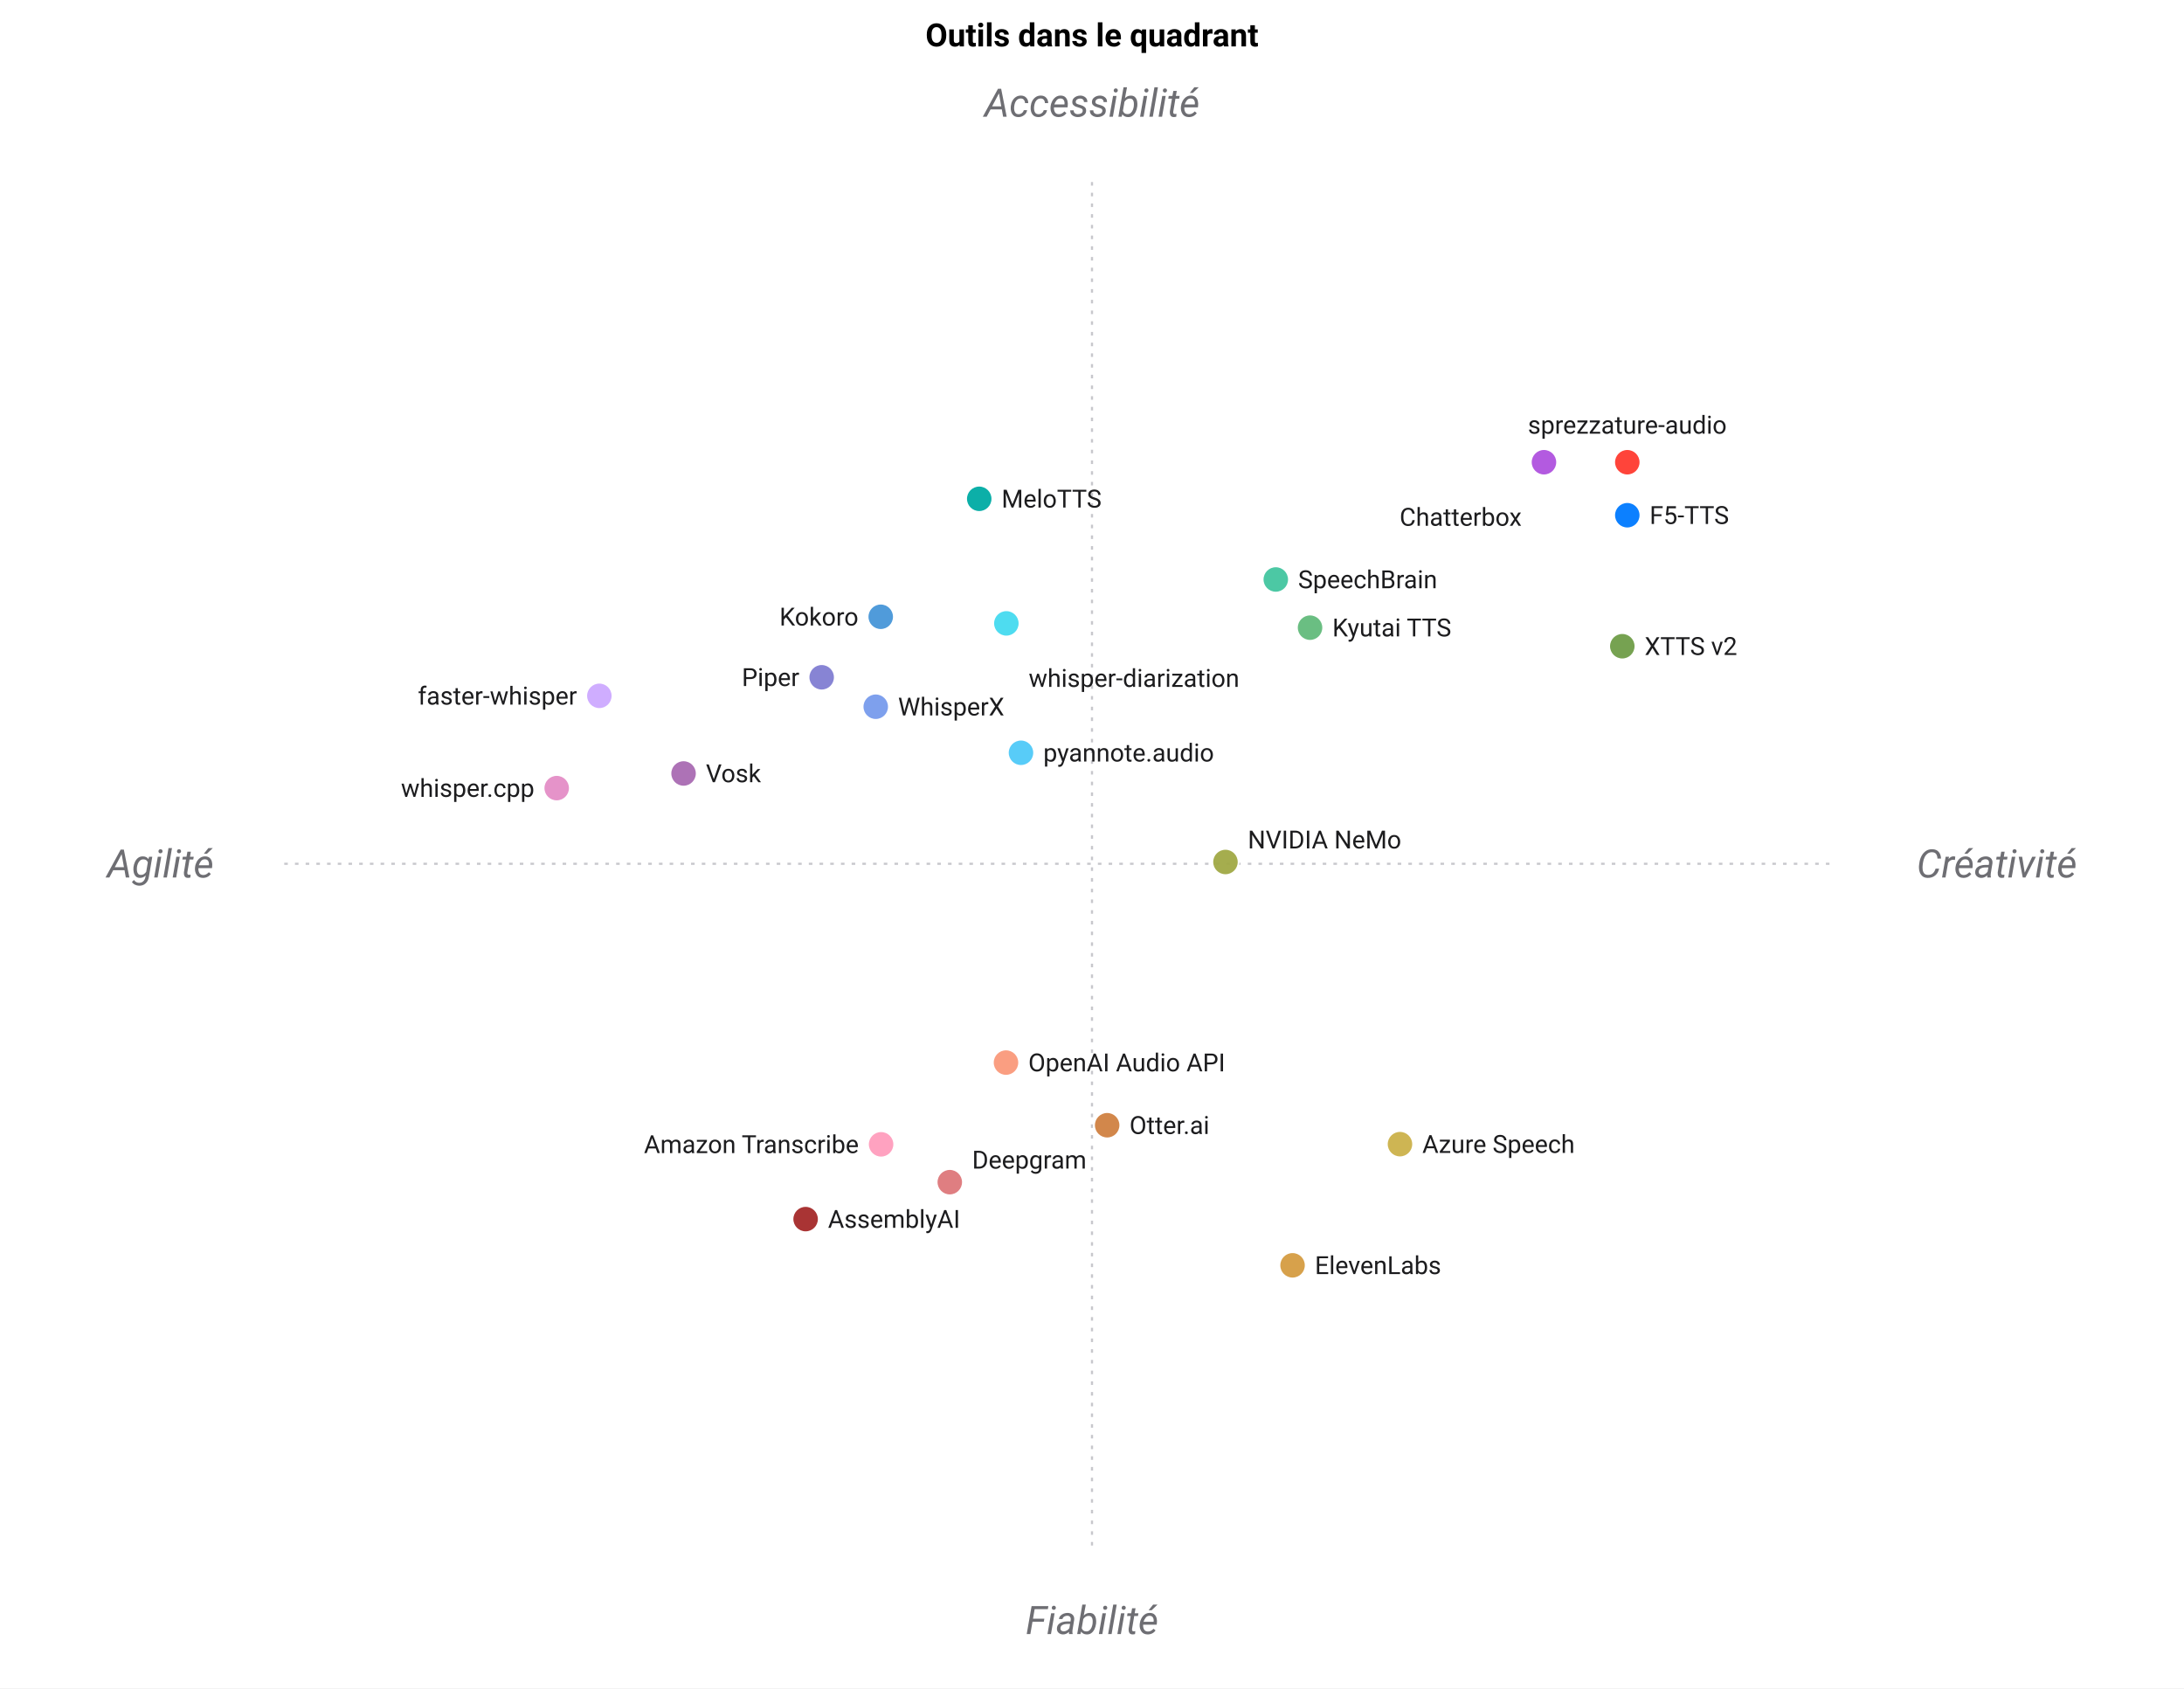
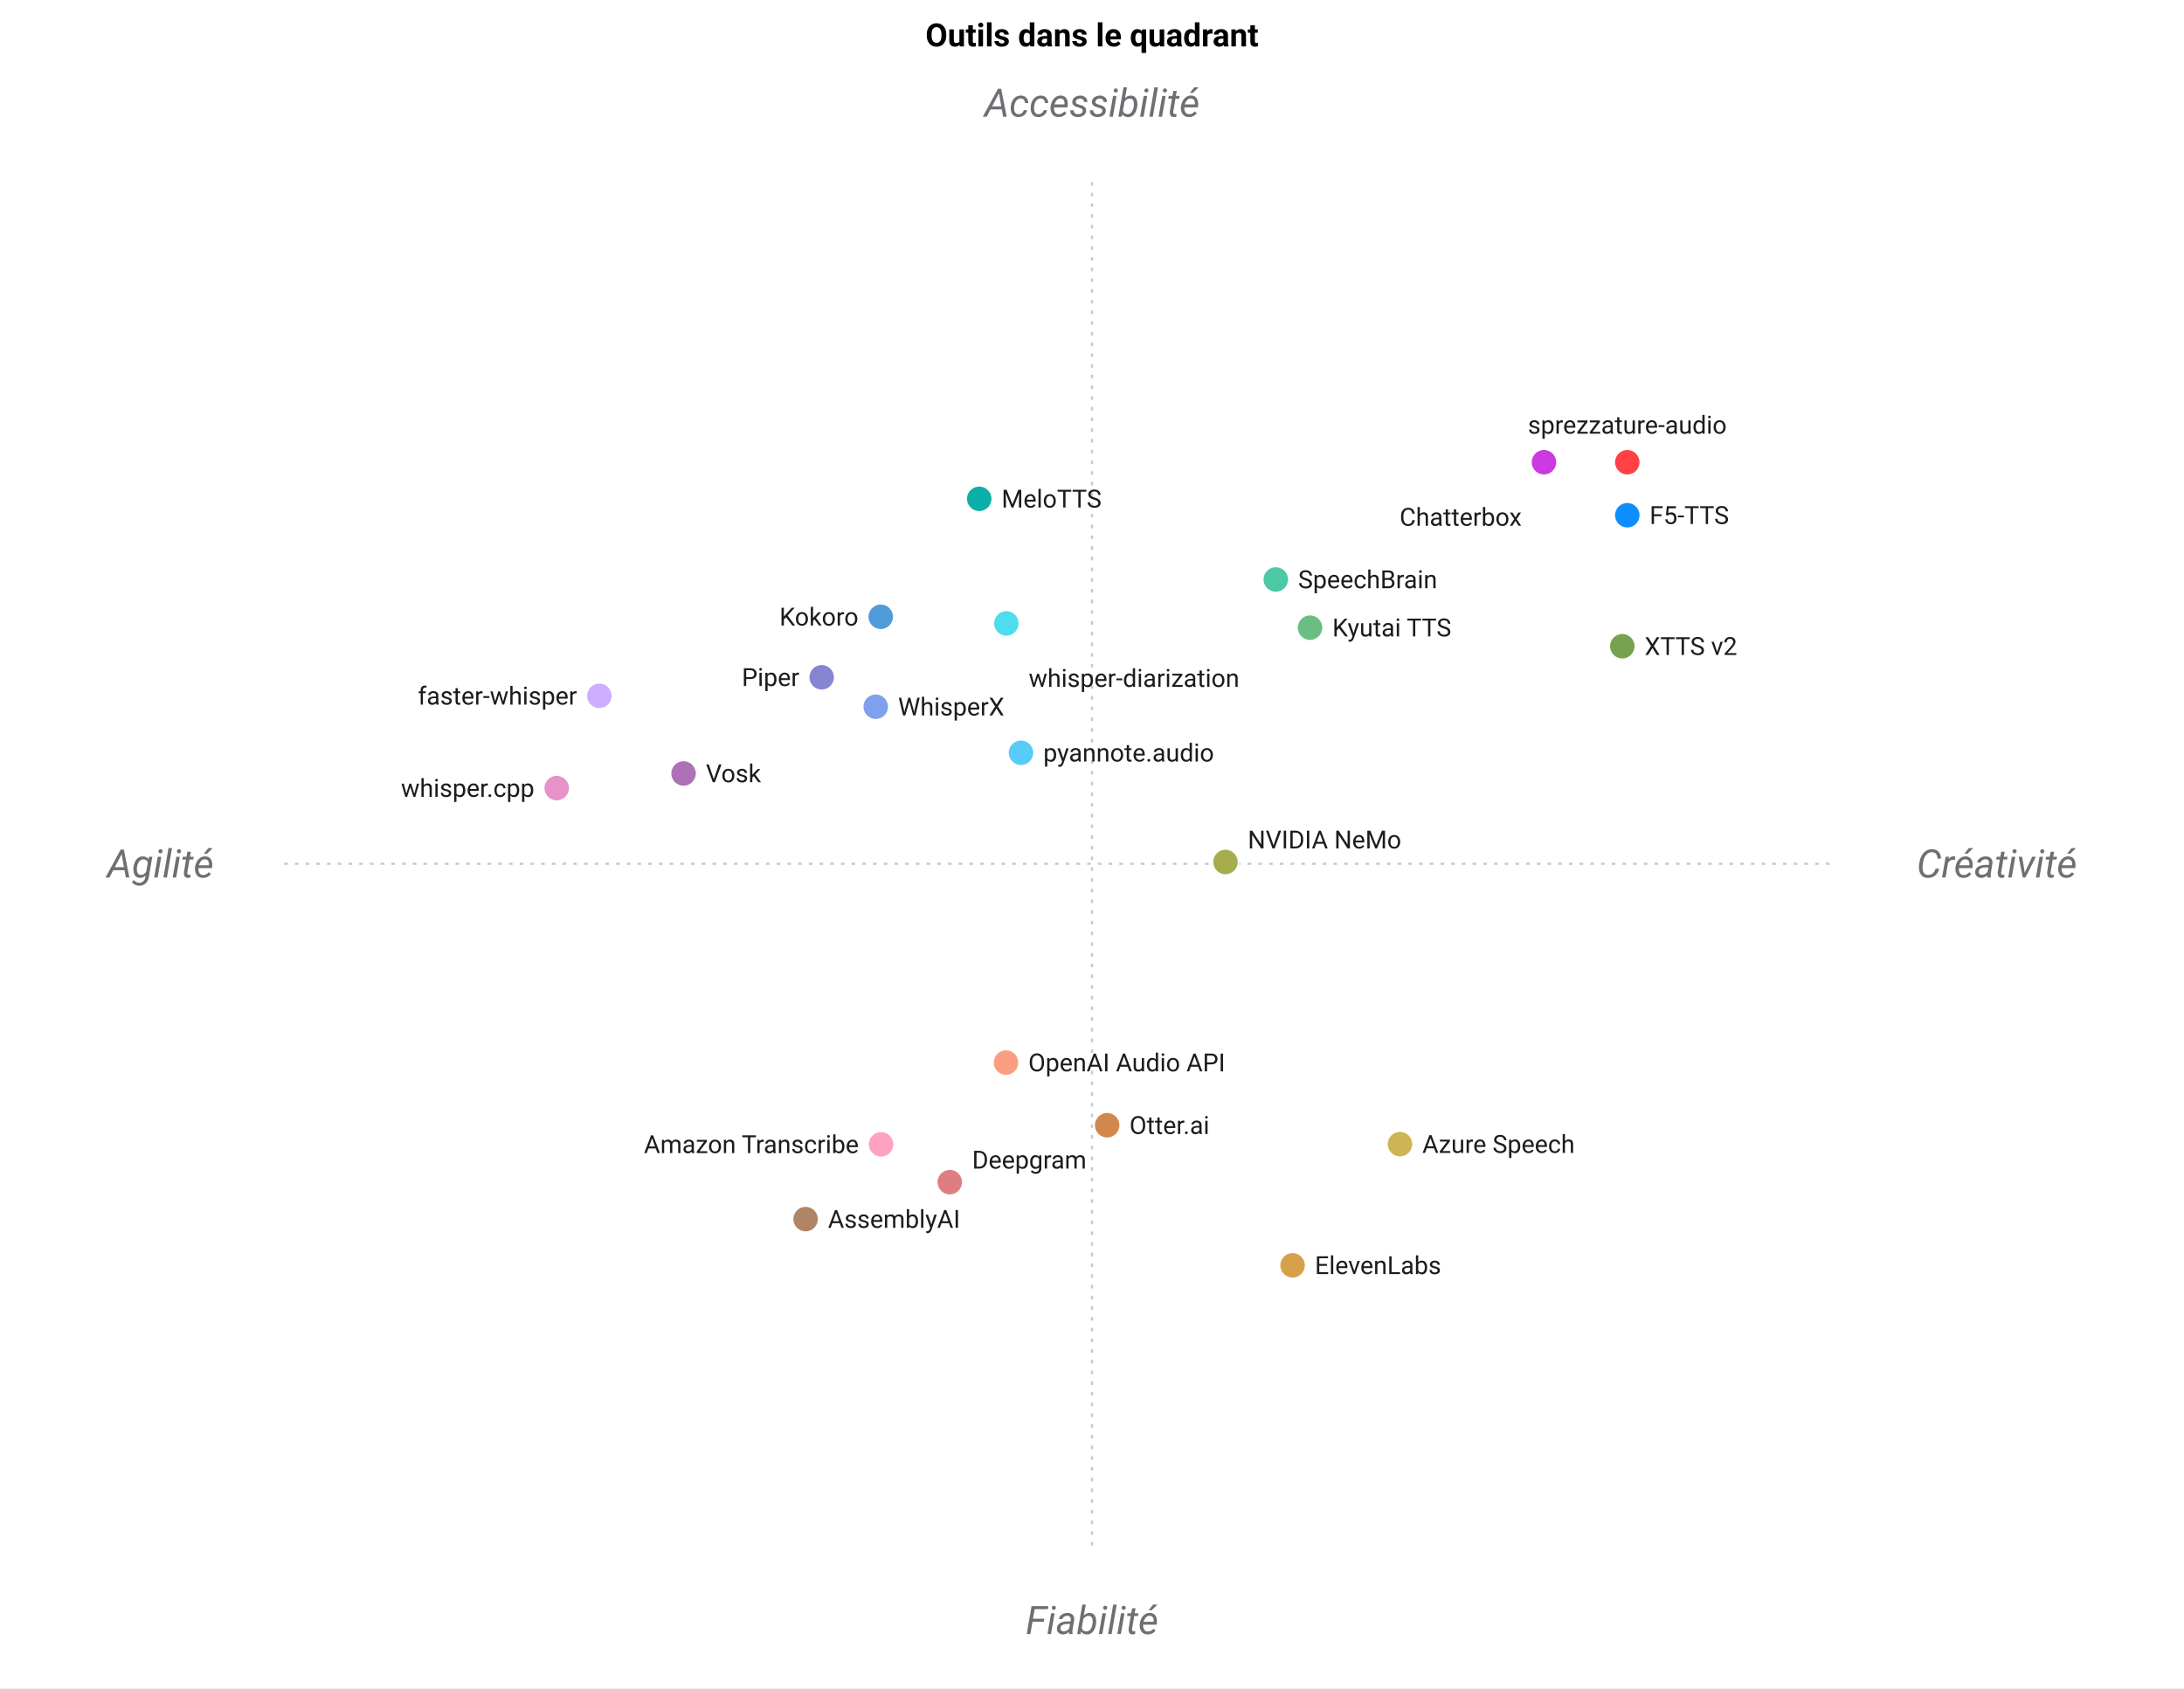
<svg xmlns="http://www.w3.org/2000/svg" width="1224" height="946" viewBox="0 0 1224 946" role="img" aria-labelledby="sp-title sp-desc" font-family="Roboto, -apple-system, Helvetica, Arial, sans-serif">
  <rect width="1224" height="946" fill="#FFFFFF" />
  <style>.sp-dot{cursor:pointer}.sp-dot:hover circle,.sp-dot:focus circle{stroke-width:2.4}.sp-dot:hover,.sp-dot:focus{filter:brightness(1.08);outline:none}</style>
  <line x1="159.3" y1="484.0" x2="1026.4" y2="484.0" stroke="#C7C7CC" stroke-width="1.2" stroke-dasharray="2,4" />
  <line x1="612.0" y1="866.0" x2="612.0" y2="102.0" stroke="#C7C7CC" stroke-width="1.2" stroke-dasharray="2,4" />
  <text data-pole="right" x="1164.0" y="491.7" font-size="22" font-style="italic" fill="#6E6E73" text-anchor="end">Créativité</text>
  <text data-pole="left" x="60.0" y="491.7" font-size="22" font-style="italic" fill="#6E6E73" text-anchor="start">Agilité</text>
  <text data-pole="top" x="612.0" y="65.4" font-size="22" font-style="italic" fill="#6E6E73" text-anchor="middle">Accessibilité</text>
  <text data-pole="bottom" x="612.0" y="915.6" font-size="22" font-style="italic" fill="#6E6E73" text-anchor="middle">Fiabilité</text>
  <g class="sp-dot" tabindex="0" role="img" aria-label="Outils: sprezzature-audio Local et hors ligne: 5 Gratuit ou open source: 5 Licence permissive pour un usage commercial: 4 Qualité de la reconnaissance: 4 Segmentation par locuteur: 3 Identification nommée du locuteur: 5 Synthèse vocale: 4 Clonage de voix: 3 Piste minutée produite: 5 Couverture multilingue: 4 Installation légère sans torch: 1 Vitesse sur une machine ordinaire: 4 Traitement en flux temps réel: 1 Maturité et écosystème: 1 Support commercial: 1">
-     <circle cx="912.0" cy="259.0" r="7.36" fill="#FF3B30" stroke="white" stroke-width="1" opacity="0.95" />
+     <circle cx="912.0" cy="259.0" r="7.36" fill="#FF383C" stroke="white" stroke-width="1" opacity="0.95" />
  </g>
  <text x="912.0" y="243.0" font-size="14" fill="#1C1C1E" text-anchor="middle">sprezzature-audio</text>
  <g class="sp-dot" tabindex="0" role="img" aria-label="Outils: whisper.cpp Local et hors ligne: 5 Gratuit ou open source: 5 Licence permissive pour un usage commercial: 5 Qualité de la reconnaissance: 4 Segmentation par locuteur: 2 Identification nommée du locuteur: 1 Synthèse vocale: 1 Clonage de voix: 1 Piste minutée produite: 4 Couverture multilingue: 5 Installation légère sans torch: 5 Vitesse sur une machine ordinaire: 5 Traitement en flux temps réel: 3 Maturité et écosystème: 5 Support commercial: 2">
    <circle cx="312.0" cy="441.6" r="7.36" fill="#E48EC6" stroke="white" stroke-width="1" opacity="0.95" />
  </g>
  <text x="299.5" y="446.5" font-size="14" fill="#1C1C1E" text-anchor="end">whisper.cpp</text>
  <g class="sp-dot" tabindex="0" role="img" aria-label="Outils: faster-whisper Local et hors ligne: 5 Gratuit ou open source: 5 Licence permissive pour un usage commercial: 5 Qualité de la reconnaissance: 4 Segmentation par locuteur: 1 Identification nommée du locuteur: 1 Synthèse vocale: 1 Clonage de voix: 1 Piste minutée produite: 2 Couverture multilingue: 5 Installation légère sans torch: 4 Vitesse sur une machine ordinaire: 5 Traitement en flux temps réel: 2 Maturité et écosystème: 5 Support commercial: 2">
    <circle cx="335.9" cy="389.9" r="7.36" fill="#CDA9FF" stroke="white" stroke-width="1" opacity="0.95" />
  </g>
  <text x="323.4" y="394.8" font-size="14" fill="#1C1C1E" text-anchor="end">faster-whisper</text>
  <g class="sp-dot" tabindex="0" role="img" aria-label="Outils: WhisperX Local et hors ligne: 5 Gratuit ou open source: 5 Licence permissive pour un usage commercial: 3 Qualité de la reconnaissance: 4 Segmentation par locuteur: 4 Identification nommée du locuteur: 1 Synthèse vocale: 1 Clonage de voix: 1 Piste minutée produite: 4 Couverture multilingue: 4 Installation légère sans torch: 2 Vitesse sur une machine ordinaire: 4 Traitement en flux temps réel: 1 Maturité et écosystème: 4 Support commercial: 1">
    <circle cx="490.8" cy="396.0" r="7.36" fill="#789BEC" stroke="white" stroke-width="1" opacity="0.95" />
  </g>
  <text x="503.3" y="400.9" font-size="14" fill="#1C1C1E" text-anchor="start">WhisperX</text>
  <g class="sp-dot" tabindex="0" role="img" aria-label="Outils: whisper-diarization Local et hors ligne: 5 Gratuit ou open source: 5 Licence permissive pour un usage commercial: 4 Qualité de la reconnaissance: 4 Segmentation par locuteur: 4 Identification nommée du locuteur: 1 Synthèse vocale: 1 Clonage de voix: 1 Piste minutée produite: 4 Couverture multilingue: 3 Installation légère sans torch: 1 Vitesse sur une machine ordinaire: 3 Traitement en flux temps réel: 1 Maturité et écosystème: 3 Support commercial: 1">
    <circle cx="564.0" cy="349.3" r="7.36" fill="#45DAEF" stroke="white" stroke-width="1" opacity="0.95" />
  </g>
  <text x="576.5" y="384.9" font-size="14" fill="#1C1C1E" text-anchor="start">whisper-diarization</text>
  <g class="sp-dot" tabindex="0" role="img" aria-label="Outils: pyannote.audio Local et hors ligne: 5 Gratuit ou open source: 5 Licence permissive pour un usage commercial: 3 Qualité de la reconnaissance: 1 Segmentation par locuteur: 5 Identification nommée du locuteur: 3 Synthèse vocale: 1 Clonage de voix: 1 Piste minutée produite: 2 Couverture multilingue: 5 Installation légère sans torch: 2 Vitesse sur une machine ordinaire: 3 Traitement en flux temps réel: 2 Maturité et écosystème: 5 Support commercial: 4">
    <circle cx="572.2" cy="421.8" r="7.36" fill="#50C9F8" stroke="white" stroke-width="1" opacity="0.95" />
  </g>
  <text x="584.7" y="426.7" font-size="14" fill="#1C1C1E" text-anchor="start">pyannote.audio</text>
  <g class="sp-dot" tabindex="0" role="img" aria-label="Outils: NVIDIA NeMo Local et hors ligne: 5 Gratuit ou open source: 5 Licence permissive pour un usage commercial: 5 Qualité de la reconnaissance: 5 Segmentation par locuteur: 5 Identification nommée du locuteur: 4 Synthèse vocale: 4 Clonage de voix: 3 Piste minutée produite: 2 Couverture multilingue: 4 Installation légère sans torch: 1 Vitesse sur une machine ordinaire: 4 Traitement en flux temps réel: 4 Maturité et écosystème: 5 Support commercial: 5">
    <circle cx="686.8" cy="483.0" r="7.36" fill="#A1A945" stroke="white" stroke-width="1" opacity="0.95" />
  </g>
  <text x="699.3" y="475.4" font-size="14" fill="#1C1C1E" text-anchor="start">NVIDIA NeMo</text>
  <g class="sp-dot" tabindex="0" role="img" aria-label="Outils: SpeechBrain Local et hors ligne: 5 Gratuit ou open source: 5 Licence permissive pour un usage commercial: 5 Qualité de la reconnaissance: 3 Segmentation par locuteur: 3 Identification nommée du locuteur: 4 Synthèse vocale: 3 Clonage de voix: 2 Piste minutée produite: 1 Couverture multilingue: 3 Installation légère sans torch: 2 Vitesse sur une machine ordinaire: 2 Traitement en flux temps réel: 2 Maturité et écosystème: 4 Support commercial: 1">
    <circle cx="715.0" cy="324.7" r="7.36" fill="#43C5A0" stroke="white" stroke-width="1" opacity="0.95" />
  </g>
  <text x="727.5" y="329.6" font-size="14" fill="#1C1C1E" text-anchor="start">SpeechBrain</text>
  <g class="sp-dot" tabindex="0" role="img" aria-label="Outils: Vosk Local et hors ligne: 5 Gratuit ou open source: 5 Licence permissive pour un usage commercial: 5 Qualité de la reconnaissance: 2 Segmentation par locuteur: 2 Identification nommée du locuteur: 2 Synthèse vocale: 1 Clonage de voix: 1 Piste minutée produite: 3 Couverture multilingue: 4 Installation légère sans torch: 5 Vitesse sur une machine ordinaire: 5 Traitement en flux temps réel: 5 Maturité et écosystème: 4 Support commercial: 3">
    <circle cx="383.1" cy="433.4" r="7.36" fill="#A96BB2" stroke="white" stroke-width="1" opacity="0.95" />
  </g>
  <text x="395.6" y="438.3" font-size="14" fill="#1C1C1E" text-anchor="start">Vosk</text>
  <g class="sp-dot" tabindex="0" role="img" aria-label="Outils: Kokoro Local et hors ligne: 5 Gratuit ou open source: 5 Licence permissive pour un usage commercial: 5 Qualité de la reconnaissance: 1 Segmentation par locuteur: 1 Identification nommée du locuteur: 1 Synthèse vocale: 5 Clonage de voix: 1 Piste minutée produite: 2 Couverture multilingue: 3 Installation légère sans torch: 5 Vitesse sur une machine ordinaire: 5 Traitement en flux temps réel: 3 Maturité et écosystème: 4 Support commercial: 1">
    <circle cx="493.6" cy="345.6" r="7.36" fill="#4796D8" stroke="white" stroke-width="1" opacity="0.95" />
  </g>
  <text x="481.1" y="350.5" font-size="14" fill="#1C1C1E" text-anchor="end">Kokoro</text>
  <g class="sp-dot" tabindex="0" role="img" aria-label="Outils: Piper Local et hors ligne: 5 Gratuit ou open source: 5 Licence permissive pour un usage commercial: 3 Qualité de la reconnaissance: 1 Segmentation par locuteur: 1 Identification nommée du locuteur: 1 Synthèse vocale: 3 Clonage de voix: 1 Piste minutée produite: 1 Couverture multilingue: 5 Installation légère sans torch: 5 Vitesse sur une machine ordinaire: 5 Traitement en flux temps réel: 4 Maturité et écosystème: 4 Support commercial: 1">
    <circle cx="460.5" cy="379.5" r="7.36" fill="#817ED2" stroke="white" stroke-width="1" opacity="0.95" />
  </g>
  <text x="448.0" y="384.4" font-size="14" fill="#1C1C1E" text-anchor="end">Piper</text>
  <g class="sp-dot" tabindex="0" role="img" aria-label="Outils: Chatterbox Local et hors ligne: 5 Gratuit ou open source: 5 Licence permissive pour un usage commercial: 5 Qualité de la reconnaissance: 1 Segmentation par locuteur: 1 Identification nommée du locuteur: 1 Synthèse vocale: 5 Clonage de voix: 5 Piste minutée produite: 1 Couverture multilingue: 4 Installation légère sans torch: 1 Vitesse sur une machine ordinaire: 2 Traitement en flux temps réel: 2 Maturité et écosystème: 3 Support commercial: 1">
-     <circle cx="865.3" cy="259.0" r="7.36" fill="#AF52DE" stroke="white" stroke-width="1" opacity="0.95" />
+     <circle cx="865.3" cy="259.0" r="7.36" fill="#CB30E0" stroke="white" stroke-width="1" opacity="0.95" />
  </g>
  <text x="852.8" y="294.6" font-size="14" fill="#1C1C1E" text-anchor="end">Chatterbox</text>
  <g class="sp-dot" tabindex="0" role="img" aria-label="Outils: XTTS v2 Local et hors ligne: 5 Gratuit ou open source: 3 Licence permissive pour un usage commercial: 1 Qualité de la reconnaissance: 1 Segmentation par locuteur: 1 Identification nommée du locuteur: 1 Synthèse vocale: 4 Clonage de voix: 5 Piste minutée produite: 1 Couverture multilingue: 5 Installation légère sans torch: 1 Vitesse sur une machine ordinaire: 2 Traitement en flux temps réel: 3 Maturité et écosystème: 4 Support commercial: 1">
    <circle cx="909.2" cy="362.1" r="7.36" fill="#6F9D48" stroke="white" stroke-width="1" opacity="0.95" />
  </g>
  <text x="921.7" y="367.0" font-size="14" fill="#1C1C1E" text-anchor="start">XTTS v2</text>
  <g class="sp-dot" tabindex="0" role="img" aria-label="Outils: F5-TTS Local et hors ligne: 5 Gratuit ou open source: 5 Licence permissive pour un usage commercial: 2 Qualité de la reconnaissance: 1 Segmentation par locuteur: 1 Identification nommée du locuteur: 1 Synthèse vocale: 4 Clonage de voix: 5 Piste minutée produite: 1 Couverture multilingue: 3 Installation légère sans torch: 1 Vitesse sur une machine ordinaire: 2 Traitement en flux temps réel: 2 Maturité et écosystème: 3 Support commercial: 1">
-     <circle cx="912.0" cy="288.7" r="7.36" fill="#007AFF" stroke="white" stroke-width="1" opacity="0.95" />
+     <circle cx="912.0" cy="288.7" r="7.36" fill="#0088FF" stroke="white" stroke-width="1" opacity="0.95" />
  </g>
  <text x="924.5" y="293.6" font-size="14" fill="#1C1C1E" text-anchor="start">F5-TTS</text>
  <g class="sp-dot" tabindex="0" role="img" aria-label="Outils: Kyutai TTS Local et hors ligne: 5 Gratuit ou open source: 5 Licence permissive pour un usage commercial: 3 Qualité de la reconnaissance: 1 Segmentation par locuteur: 1 Identification nommée du locuteur: 1 Synthèse vocale: 4 Clonage de voix: 3 Piste minutée produite: 4 Couverture multilingue: 2 Installation légère sans torch: 2 Vitesse sur une machine ordinaire: 4 Traitement en flux temps réel: 5 Maturité et écosystème: 2 Support commercial: 1">
    <circle cx="734.2" cy="351.7" r="7.36" fill="#63BB7C" stroke="white" stroke-width="1" opacity="0.95" />
  </g>
  <text x="746.7" y="356.6" font-size="14" fill="#1C1C1E" text-anchor="start">Kyutai TTS</text>
  <g class="sp-dot" tabindex="0" role="img" aria-label="Outils: MeloTTS Local et hors ligne: 5 Gratuit ou open source: 5 Licence permissive pour un usage commercial: 5 Qualité de la reconnaissance: 1 Segmentation par locuteur: 1 Identification nommée du locuteur: 1 Synthèse vocale: 3 Clonage de voix: 1 Piste minutée produite: 1 Couverture multilingue: 4 Installation légère sans torch: 2 Vitesse sur une machine ordinaire: 4 Traitement en flux temps réel: 2 Maturité et écosystème: 3 Support commercial: 1">
    <circle cx="548.8" cy="279.5" r="7.36" fill="#00ABA4" stroke="white" stroke-width="1" opacity="0.95" />
  </g>
  <text x="561.3" y="284.4" font-size="14" fill="#1C1C1E" text-anchor="start">MeloTTS</text>
  <g class="sp-dot" tabindex="0" role="img" aria-label="Outils: ElevenLabs Local et hors ligne: 1 Gratuit ou open source: 1 Licence permissive pour un usage commercial: 2 Qualité de la reconnaissance: 5 Segmentation par locuteur: 5 Identification nommée du locuteur: 2 Synthèse vocale: 5 Clonage de voix: 5 Piste minutée produite: 5 Couverture multilingue: 5 Installation légère sans torch: 5 Vitesse sur une machine ordinaire: 5 Traitement en flux temps réel: 5 Maturité et écosystème: 5 Support commercial: 5">
    <circle cx="724.4" cy="709.0" r="7.36" fill="#D59C42" stroke="white" stroke-width="1" opacity="0.95" />
  </g>
  <text x="736.9" y="713.9" font-size="14" fill="#1C1C1E" text-anchor="start">ElevenLabs</text>
  <g class="sp-dot" tabindex="0" role="img" aria-label="Outils: Deepgram Local et hors ligne: 2 Gratuit ou open source: 1 Licence permissive pour un usage commercial: 2 Qualité de la reconnaissance: 5 Segmentation par locuteur: 4 Identification nommée du locuteur: 1 Synthèse vocale: 4 Clonage de voix: 1 Piste minutée produite: 4 Couverture multilingue: 4 Installation légère sans torch: 5 Vitesse sur une machine ordinaire: 5 Traitement en flux temps réel: 5 Maturité et écosystème: 5 Support commercial: 5">
    <circle cx="532.3" cy="662.4" r="7.36" fill="#DD787B" stroke="white" stroke-width="1" opacity="0.95" />
  </g>
  <text x="544.8" y="654.8" font-size="14" fill="#1C1C1E" text-anchor="start">Deepgram</text>
  <g class="sp-dot" tabindex="0" role="img" aria-label="Outils: AssemblyAI Local et hors ligne: 1 Gratuit ou open source: 1 Licence permissive pour un usage commercial: 2 Qualité de la reconnaissance: 5 Segmentation par locuteur: 5 Identification nommée du locuteur: 1 Synthèse vocale: 1 Clonage de voix: 1 Piste minutée produite: 4 Couverture multilingue: 4 Installation légère sans torch: 5 Vitesse sur une machine ordinaire: 5 Traitement en flux temps réel: 5 Maturité et écosystème: 5 Support commercial: 5">
-     <circle cx="451.5" cy="683.1" r="7.36" fill="#A52A2A" stroke="white" stroke-width="1" opacity="0.95" />
+     <circle cx="451.5" cy="683.1" r="7.36" fill="#AC7F5E" stroke="white" stroke-width="1" opacity="0.95" />
  </g>
  <text x="464.0" y="688.0" font-size="14" fill="#1C1C1E" text-anchor="start">AssemblyAI</text>
  <g class="sp-dot" tabindex="0" role="img" aria-label="Outils: Azure Speech Local et hors ligne: 3 Gratuit ou open source: 1 Licence permissive pour un usage commercial: 2 Qualité de la reconnaissance: 4 Segmentation par locuteur: 4 Identification nommée du locuteur: 4 Synthèse vocale: 5 Clonage de voix: 4 Piste minutée produite: 4 Couverture multilingue: 5 Installation légère sans torch: 4 Vitesse sur une machine ordinaire: 4 Traitement en flux temps réel: 5 Maturité et écosystème: 5 Support commercial: 5">
    <circle cx="784.6" cy="641.1" r="7.36" fill="#CCB14A" stroke="white" stroke-width="1" opacity="0.95" />
  </g>
  <text x="797.1" y="646.0" font-size="14" fill="#1C1C1E" text-anchor="start">Azure Speech</text>
  <g class="sp-dot" tabindex="0" role="img" aria-label="Outils: Amazon Transcribe Local et hors ligne: 1 Gratuit ou open source: 1 Licence permissive pour un usage commercial: 2 Qualité de la reconnaissance: 4 Segmentation par locuteur: 4 Identification nommée du locuteur: 1 Synthèse vocale: 1 Clonage de voix: 1 Piste minutée produite: 4 Couverture multilingue: 4 Installation légère sans torch: 5 Vitesse sur une machine ordinaire: 4 Traitement en flux temps réel: 4 Maturité et écosystème: 5 Support commercial: 5">
    <circle cx="493.8" cy="641.2" r="7.36" fill="#FF9DBD" stroke="white" stroke-width="1" opacity="0.95" />
  </g>
  <text x="481.3" y="646.1" font-size="14" fill="#1C1C1E" text-anchor="end">Amazon Transcribe</text>
  <g class="sp-dot" tabindex="0" role="img" aria-label="Outils: OpenAI Audio API Local et hors ligne: 1 Gratuit ou open source: 1 Licence permissive pour un usage commercial: 2 Qualité de la reconnaissance: 4 Segmentation par locuteur: 1 Identification nommée du locuteur: 1 Synthèse vocale: 4 Clonage de voix: 1 Piste minutée produite: 3 Couverture multilingue: 5 Installation légère sans torch: 5 Vitesse sur une machine ordinaire: 4 Traitement en flux temps réel: 4 Maturité et écosystème: 5 Support commercial: 4">
    <circle cx="563.8" cy="595.4" r="7.36" fill="#FA997B" stroke="white" stroke-width="1" opacity="0.95" />
  </g>
  <text x="576.3" y="600.3" font-size="14" fill="#1C1C1E" text-anchor="start">OpenAI Audio API</text>
  <g class="sp-dot" tabindex="0" role="img" aria-label="Outils: Otter.ai Local et hors ligne: 1 Gratuit ou open source: 1 Licence permissive pour un usage commercial: 1 Qualité de la reconnaissance: 4 Segmentation par locuteur: 4 Identification nommée du locuteur: 4 Synthèse vocale: 1 Clonage de voix: 1 Piste minutée produite: 3 Couverture multilingue: 2 Installation légère sans torch: 5 Vitesse sur une machine ordinaire: 4 Traitement en flux temps réel: 5 Maturité et écosystème: 4 Support commercial: 4">
    <circle cx="620.5" cy="630.5" r="7.36" fill="#D08142" stroke="white" stroke-width="1" opacity="0.95" />
  </g>
  <text x="633.0" y="635.4" font-size="14" fill="#1C1C1E" text-anchor="start">Otter.ai</text>
  <text x="612.0" y="26" font-size="18" font-weight="bold" fill="#000" text-anchor="middle">Outils dans le quadrant</text>
</svg>
